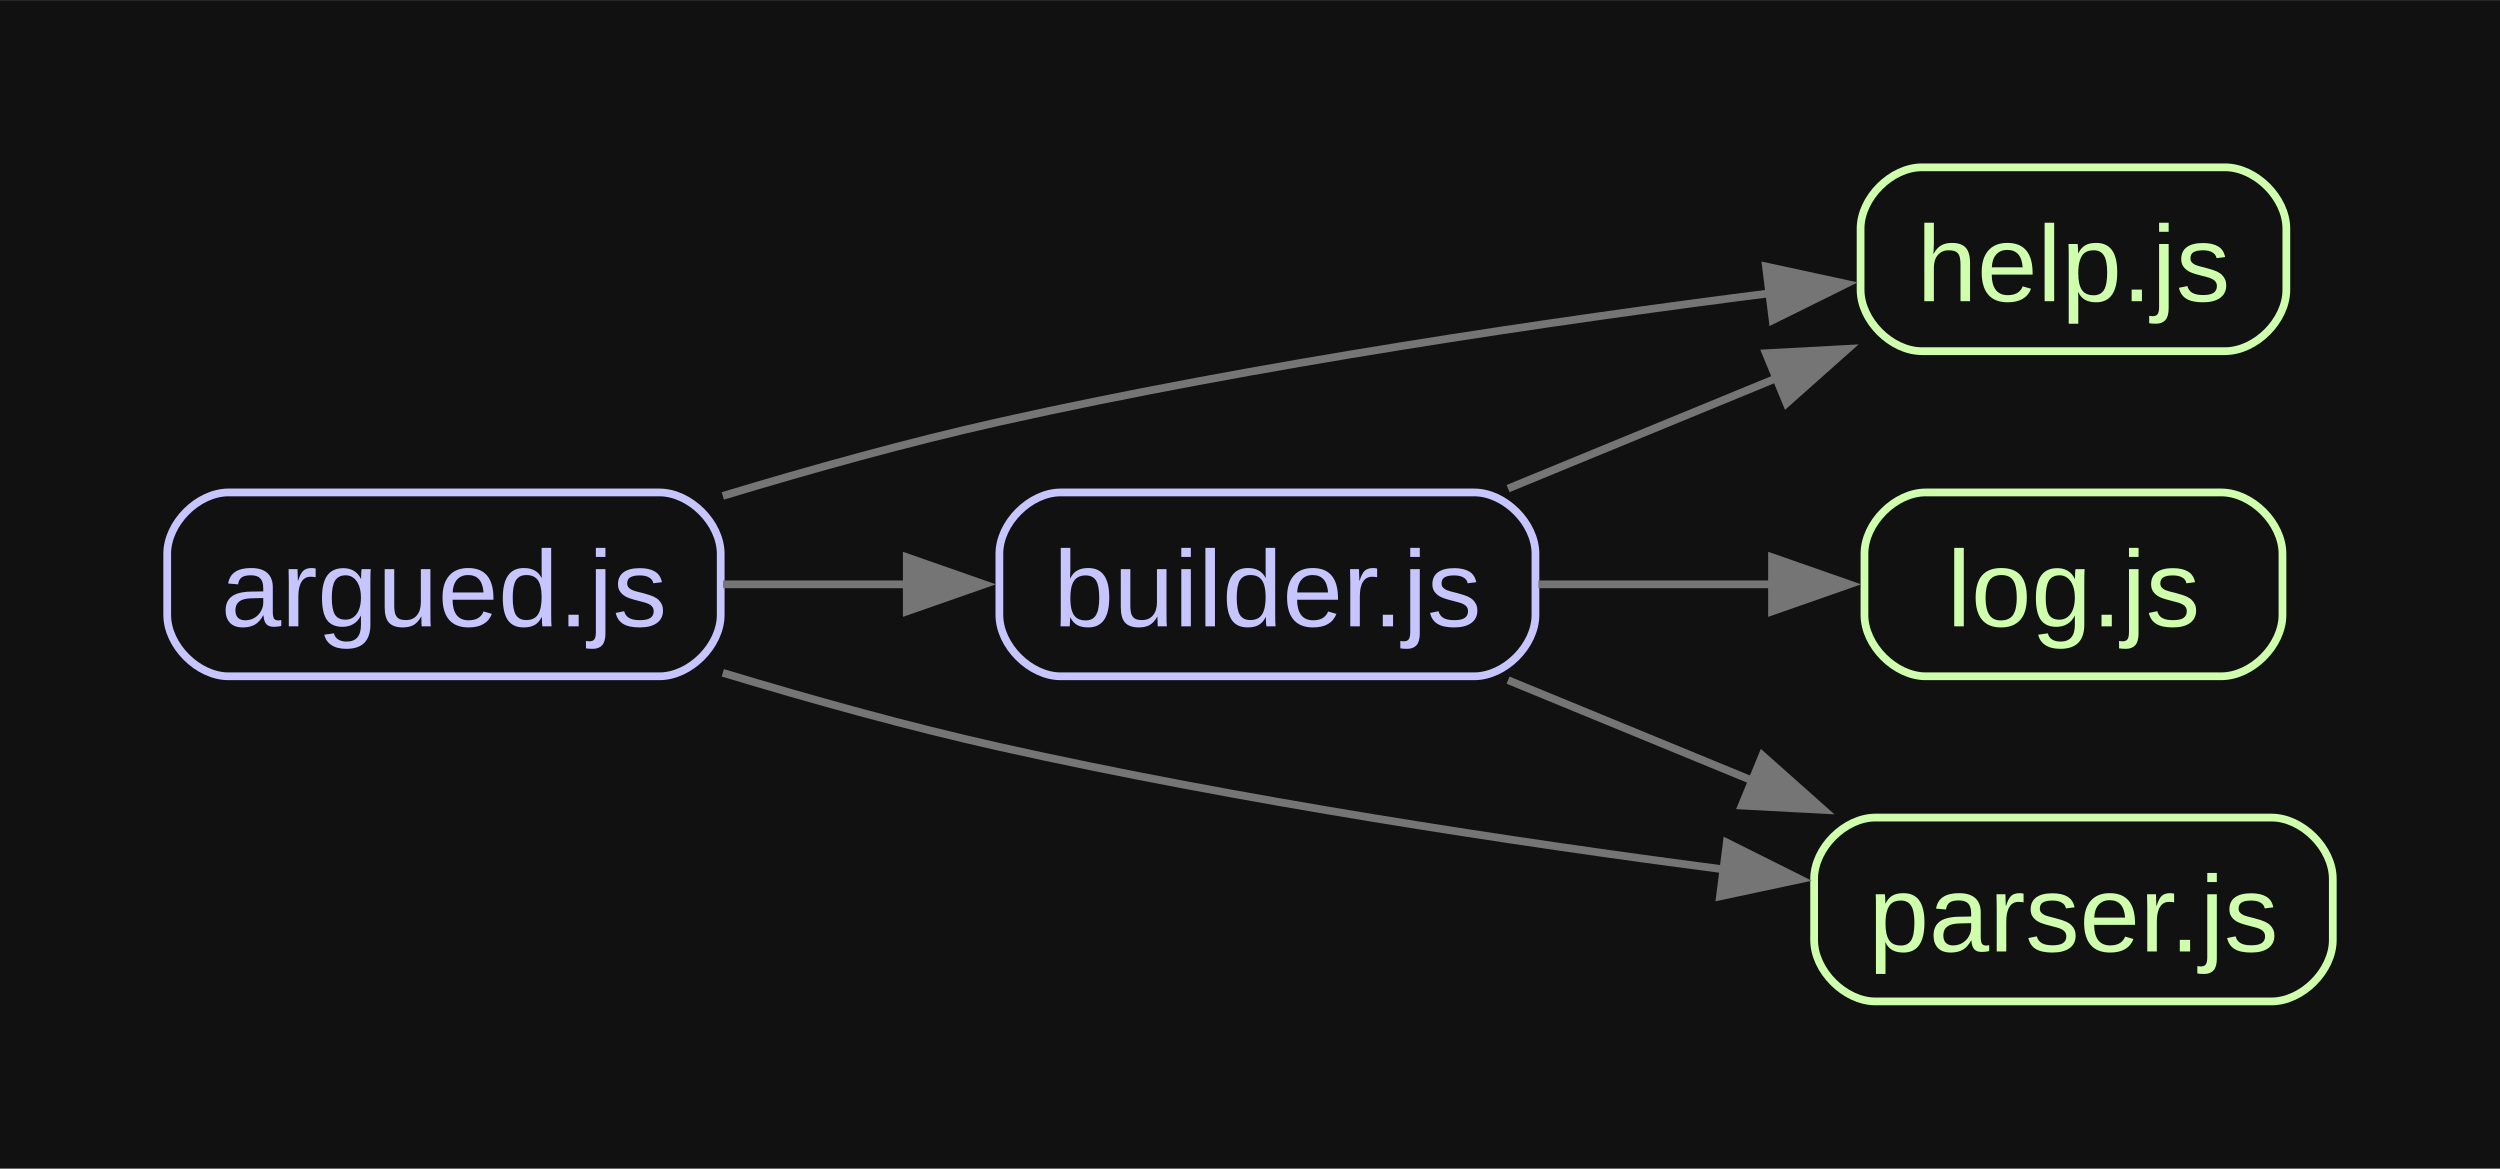
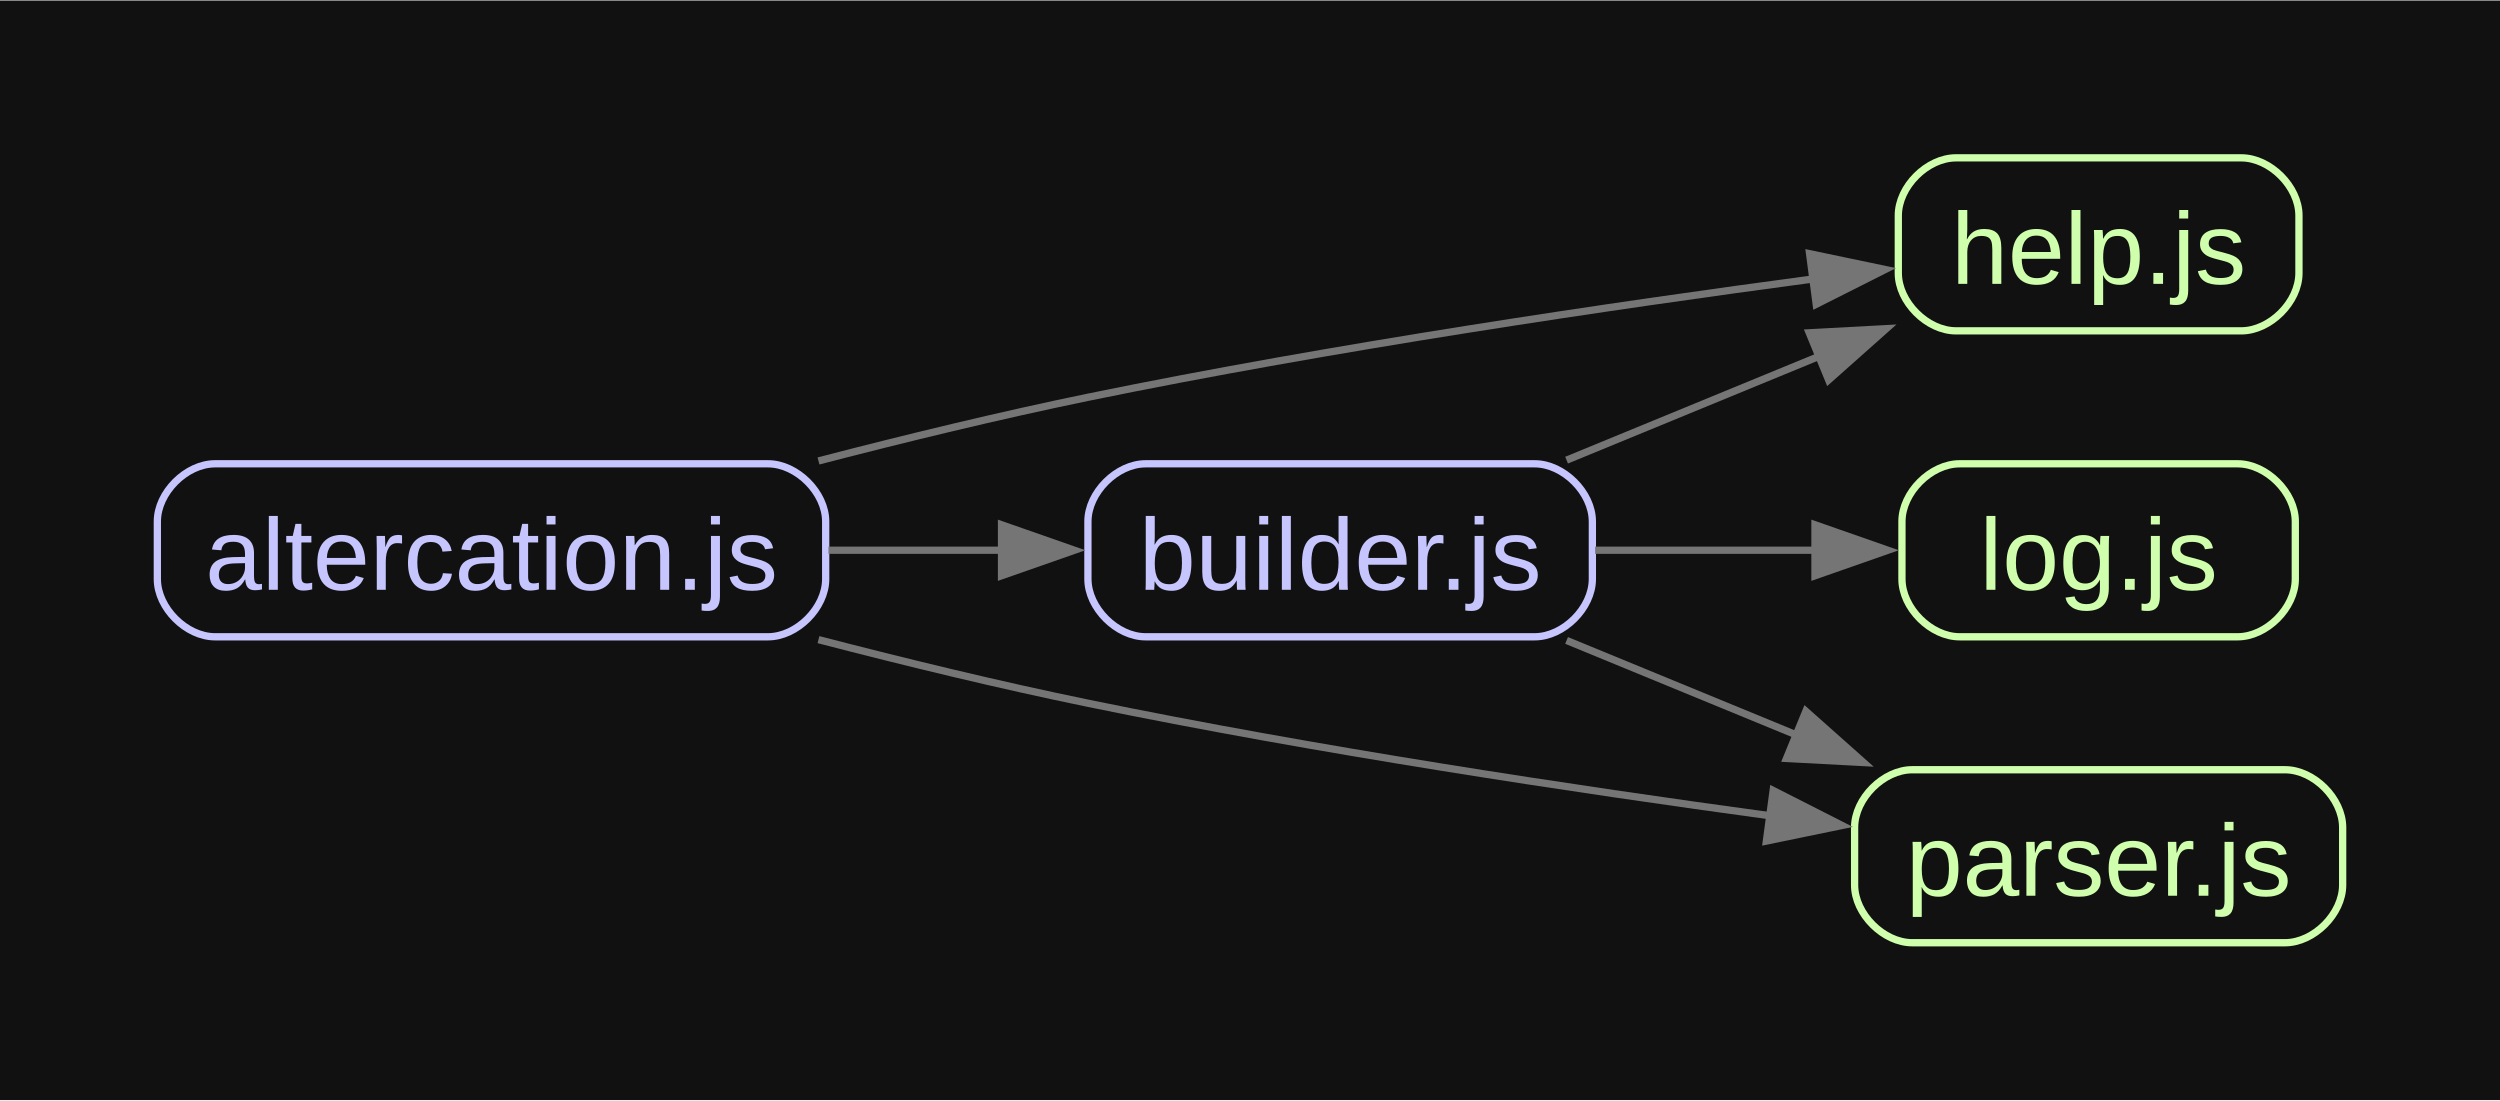
- <svg xmlns="http://www.w3.org/2000/svg" width="323pt" height="151pt" viewBox="0.00 0.00 322.95 150.95">
+ <svg xmlns="http://www.w3.org/2000/svg" width="343pt" height="151pt" viewBox="0.00 0.00 343.20 150.95">
  <g id="graph0" class="graph" transform="scale(1 1) rotate(0) translate(21.6 129.35)">
-     <polygon fill="#111111" stroke="none" points="-21.6,21.6 -21.6,-129.35 301.35,-129.35 301.35,21.6 -21.6,21.6" />
+     <polygon fill="#111111" stroke="none" points="-21.6,21.6 -21.6,-129.35 321.6,-129.35 321.6,21.6 -21.6,21.6" />
    <g id="node1" class="node">
-       <path fill="none" stroke="#c6c5fe" d="M63.58,-65.75C63.58,-65.75 7.92,-65.75 7.92,-65.75 3.96,-65.75 0,-61.79 0,-57.83 0,-57.83 0,-49.92 0,-49.92 0,-45.96 3.96,-42 7.92,-42 7.92,-42 63.58,-42 63.58,-42 67.54,-42 71.5,-45.96 71.5,-49.92 71.5,-49.92 71.5,-57.83 71.5,-57.83 71.5,-61.79 67.54,-65.75 63.58,-65.75" />
-       <text text-anchor="middle" x="35.75" y="-48.45" font-family="Arial" font-size="14.00" fill="#c6c5fe">argued.js</text>
+       <path fill="none" stroke="#c6c5fe" d="M83.83,-65.75C83.83,-65.75 7.92,-65.75 7.92,-65.75 3.96,-65.75 0,-61.79 0,-57.83 0,-57.83 0,-49.92 0,-49.92 0,-45.96 3.96,-42 7.92,-42 7.92,-42 83.83,-42 83.83,-42 87.79,-42 91.75,-45.96 91.75,-49.92 91.75,-49.92 91.75,-57.83 91.75,-57.83 91.75,-61.79 87.79,-65.75 83.83,-65.75" />
+       <text text-anchor="middle" x="45.88" y="-48.45" font-family="Arial" font-size="14.00" fill="#c6c5fe">altercation.js</text>
    </g>
    <g id="node2" class="node">
-       <path fill="none" stroke="#c6c5fe" d="M168.83,-65.75C168.83,-65.75 115.42,-65.75 115.42,-65.75 111.46,-65.75 107.5,-61.79 107.5,-57.83 107.5,-57.83 107.5,-49.92 107.5,-49.92 107.5,-45.96 111.46,-42 115.42,-42 115.42,-42 168.83,-42 168.83,-42 172.79,-42 176.75,-45.96 176.75,-49.92 176.75,-49.92 176.75,-57.83 176.75,-57.83 176.75,-61.79 172.79,-65.75 168.83,-65.75" />
-       <text text-anchor="middle" x="142.12" y="-48.45" font-family="Arial" font-size="14.00" fill="#c6c5fe">builder.js</text>
+       <path fill="none" stroke="#c6c5fe" d="M189.08,-65.75C189.08,-65.75 135.67,-65.75 135.67,-65.75 131.71,-65.75 127.75,-61.79 127.75,-57.83 127.75,-57.83 127.75,-49.92 127.75,-49.92 127.75,-45.96 131.71,-42 135.67,-42 135.67,-42 189.08,-42 189.08,-42 193.04,-42 197,-45.96 197,-49.92 197,-49.92 197,-57.83 197,-57.83 197,-61.79 193.04,-65.75 189.08,-65.75" />
+       <text text-anchor="middle" x="162.38" y="-48.45" font-family="Arial" font-size="14.00" fill="#c6c5fe">builder.js</text>
    </g>
    <g id="edge1" class="edge">
-       <path fill="none" stroke="#757575" d="M71.8,-53.88C79.44,-53.88 87.63,-53.88 95.61,-53.88" />
-       <polygon fill="#757575" stroke="#757575" points="95.54,-57.38 105.54,-53.88 95.54,-50.38 95.54,-57.38" />
+       <path fill="none" stroke="#757575" d="M92.13,-53.88C100.02,-53.88 108.24,-53.88 116.13,-53.88" />
+       <polygon fill="#757575" stroke="#757575" points="115.89,-57.38 125.89,-53.88 115.89,-50.38 115.89,-57.38" />
    </g>
    <g id="node3" class="node">
-       <path fill="none" stroke="#cfffac" d="M265.83,-107.75C265.83,-107.75 226.67,-107.75 226.67,-107.75 222.71,-107.75 218.75,-103.79 218.75,-99.83 218.75,-99.83 218.75,-91.92 218.75,-91.92 218.75,-87.96 222.71,-84 226.67,-84 226.67,-84 265.83,-84 265.83,-84 269.79,-84 273.75,-87.96 273.75,-91.92 273.75,-91.92 273.75,-99.83 273.75,-99.83 273.75,-103.79 269.79,-107.75 265.83,-107.75" />
-       <text text-anchor="middle" x="246.25" y="-90.45" font-family="Arial" font-size="14.00" fill="#cfffac">help.js</text>
+       <path fill="none" stroke="#cfffac" d="M286.08,-107.75C286.08,-107.75 246.92,-107.75 246.92,-107.75 242.96,-107.75 239,-103.79 239,-99.83 239,-99.83 239,-91.92 239,-91.92 239,-87.96 242.96,-84 246.92,-84 246.92,-84 286.08,-84 286.08,-84 290.04,-84 294,-87.96 294,-91.92 294,-91.92 294,-99.83 294,-99.83 294,-103.79 290.04,-107.75 286.08,-107.75" />
+       <text text-anchor="middle" x="266.5" y="-90.45" font-family="Arial" font-size="14.00" fill="#cfffac">help.js</text>
    </g>
    <g id="edge2" class="edge">
-       <path fill="none" stroke="#757575" d="M71.77,-65.3C83.09,-68.72 95.75,-72.25 107.5,-74.88 140.86,-82.33 179.37,-87.96 207.17,-91.5" />
-       <polygon fill="#757575" stroke="#757575" points="206.53,-94.94 216.88,-92.7 207.39,-88 206.53,-94.94" />
+       <path fill="none" stroke="#757575" d="M90.76,-66.14C102.7,-69.24 115.67,-72.39 127.75,-74.88 161.24,-81.76 199.73,-87.44 227.49,-91.15" />
+       <polygon fill="#757575" stroke="#757575" points="226.82,-94.59 237.19,-92.42 227.73,-87.65 226.82,-94.59" />
    </g>
    <g id="node4" class="node">
-       <path fill="none" stroke="#cfffac" d="M271.83,-23.75C271.83,-23.75 220.67,-23.75 220.67,-23.75 216.71,-23.75 212.75,-19.79 212.75,-15.83 212.75,-15.83 212.75,-7.92 212.75,-7.92 212.75,-3.96 216.71,0 220.67,0 220.67,0 271.83,0 271.83,0 275.79,0 279.75,-3.96 279.75,-7.92 279.75,-7.92 279.75,-15.83 279.75,-15.83 279.75,-19.79 275.79,-23.75 271.83,-23.75" />
-       <text text-anchor="middle" x="246.25" y="-6.45" font-family="Arial" font-size="14.00" fill="#cfffac">parser.js</text>
+       <path fill="none" stroke="#cfffac" d="M292.08,-23.75C292.08,-23.75 240.92,-23.75 240.92,-23.75 236.96,-23.75 233,-19.79 233,-15.83 233,-15.83 233,-7.92 233,-7.92 233,-3.96 236.96,0 240.92,0 240.92,0 292.08,0 292.08,0 296.04,0 300,-3.96 300,-7.92 300,-7.92 300,-15.83 300,-15.83 300,-19.79 296.04,-23.75 292.08,-23.75" />
+       <text text-anchor="middle" x="266.5" y="-6.45" font-family="Arial" font-size="14.00" fill="#cfffac">parser.js</text>
    </g>
    <g id="edge3" class="edge">
-       <path fill="none" stroke="#757575" d="M71.77,-42.45C83.09,-39.03 95.75,-35.5 107.5,-32.88 138.59,-25.93 174.14,-20.57 201.34,-17.01" />
-       <polygon fill="#757575" stroke="#757575" points="201.47,-20.52 210.95,-15.78 200.59,-13.57 201.47,-20.52" />
+       <path fill="none" stroke="#757575" d="M90.76,-41.61C102.7,-38.51 115.67,-35.36 127.75,-32.88 158.95,-26.46 194.51,-21.09 221.68,-17.39" />
+       <polygon fill="#757575" stroke="#757575" points="221.82,-20.9 231.27,-16.1 220.89,-13.96 221.82,-20.9" />
    </g>
    <g id="edge4" class="edge">
-       <path fill="none" stroke="#757575" d="M173.21,-66.25C184.09,-70.72 196.51,-75.83 207.93,-80.53" />
-       <polygon fill="#757575" stroke="#757575" points="206.52,-83.73 217.1,-84.3 209.18,-77.26 206.52,-83.73" />
+       <path fill="none" stroke="#757575" d="M193.46,-66.25C204.34,-70.72 216.76,-75.83 228.18,-80.53" />
+       <polygon fill="#757575" stroke="#757575" points="226.77,-83.73 237.35,-84.3 229.43,-77.26 226.77,-83.73" />
    </g>
    <g id="edge6" class="edge">
-       <path fill="none" stroke="#757575" d="M173.21,-41.5C183.19,-37.4 194.45,-32.77 205.06,-28.4" />
-       <polygon fill="#757575" stroke="#757575" points="206.06,-31.78 213.98,-24.74 203.4,-25.3 206.06,-31.78" />
+       <path fill="none" stroke="#757575" d="M193.46,-41.5C203.44,-37.4 214.7,-32.77 225.31,-28.4" />
+       <polygon fill="#757575" stroke="#757575" points="226.31,-31.78 234.23,-24.74 223.65,-25.3 226.31,-31.78" />
    </g>
    <g id="node5" class="node">
-       <path fill="none" stroke="#cfffac" d="M265.33,-65.75C265.33,-65.75 227.17,-65.75 227.17,-65.75 223.21,-65.75 219.25,-61.79 219.25,-57.83 219.25,-57.83 219.25,-49.92 219.25,-49.92 219.25,-45.96 223.21,-42 227.17,-42 227.17,-42 265.33,-42 265.33,-42 269.29,-42 273.25,-45.96 273.25,-49.92 273.25,-49.92 273.25,-57.83 273.25,-57.83 273.25,-61.79 269.29,-65.75 265.33,-65.75" />
-       <text text-anchor="middle" x="246.25" y="-48.45" font-family="Arial" font-size="14.00" fill="#cfffac">log.js</text>
+       <path fill="none" stroke="#cfffac" d="M285.58,-65.75C285.58,-65.75 247.42,-65.75 247.42,-65.75 243.46,-65.75 239.5,-61.79 239.5,-57.83 239.5,-57.83 239.5,-49.92 239.5,-49.92 239.5,-45.96 243.46,-42 247.42,-42 247.42,-42 285.58,-42 285.58,-42 289.54,-42 293.5,-45.96 293.5,-49.92 293.5,-49.92 293.5,-57.83 293.5,-57.83 293.5,-61.79 289.54,-65.75 285.58,-65.75" />
+       <text text-anchor="middle" x="266.5" y="-48.45" font-family="Arial" font-size="14.00" fill="#cfffac">log.js</text>
    </g>
    <g id="edge5" class="edge">
-       <path fill="none" stroke="#757575" d="M177.13,-53.88C186.89,-53.88 197.59,-53.88 207.55,-53.88" />
-       <polygon fill="#757575" stroke="#757575" points="207.31,-57.38 217.31,-53.88 207.31,-50.38 207.31,-57.38" />
+       <path fill="none" stroke="#757575" d="M197.38,-53.88C207.14,-53.88 217.84,-53.88 227.8,-53.88" />
+       <polygon fill="#757575" stroke="#757575" points="227.56,-57.38 237.56,-53.88 227.56,-50.38 227.56,-57.38" />
    </g>
  </g>
</svg>
